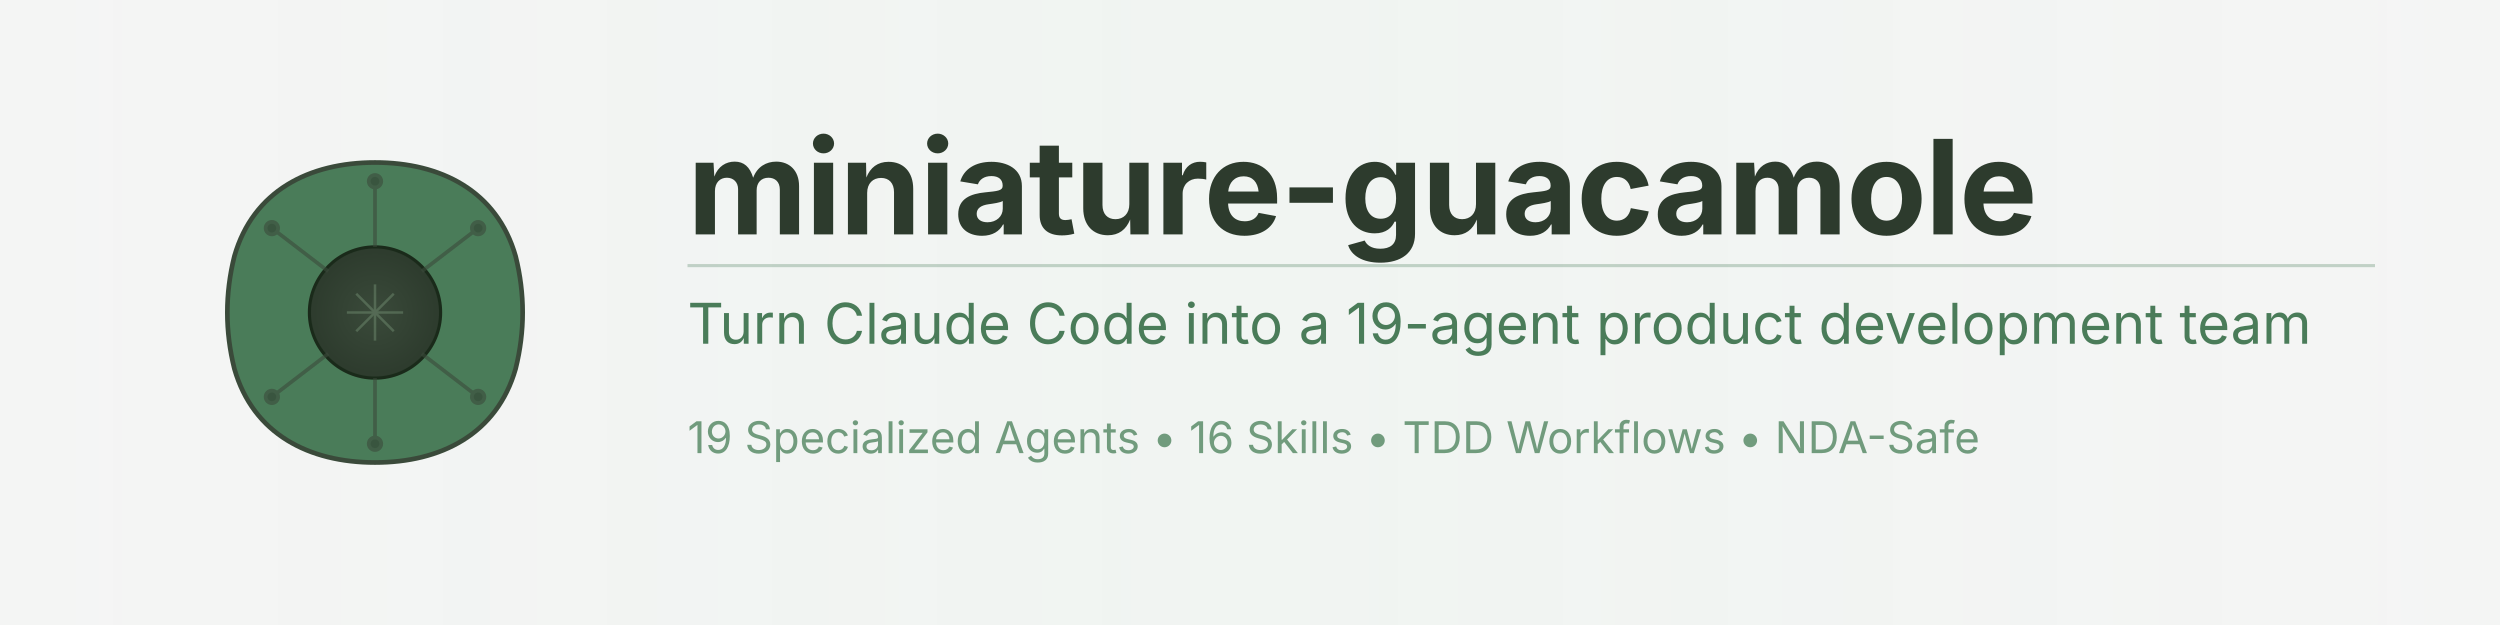
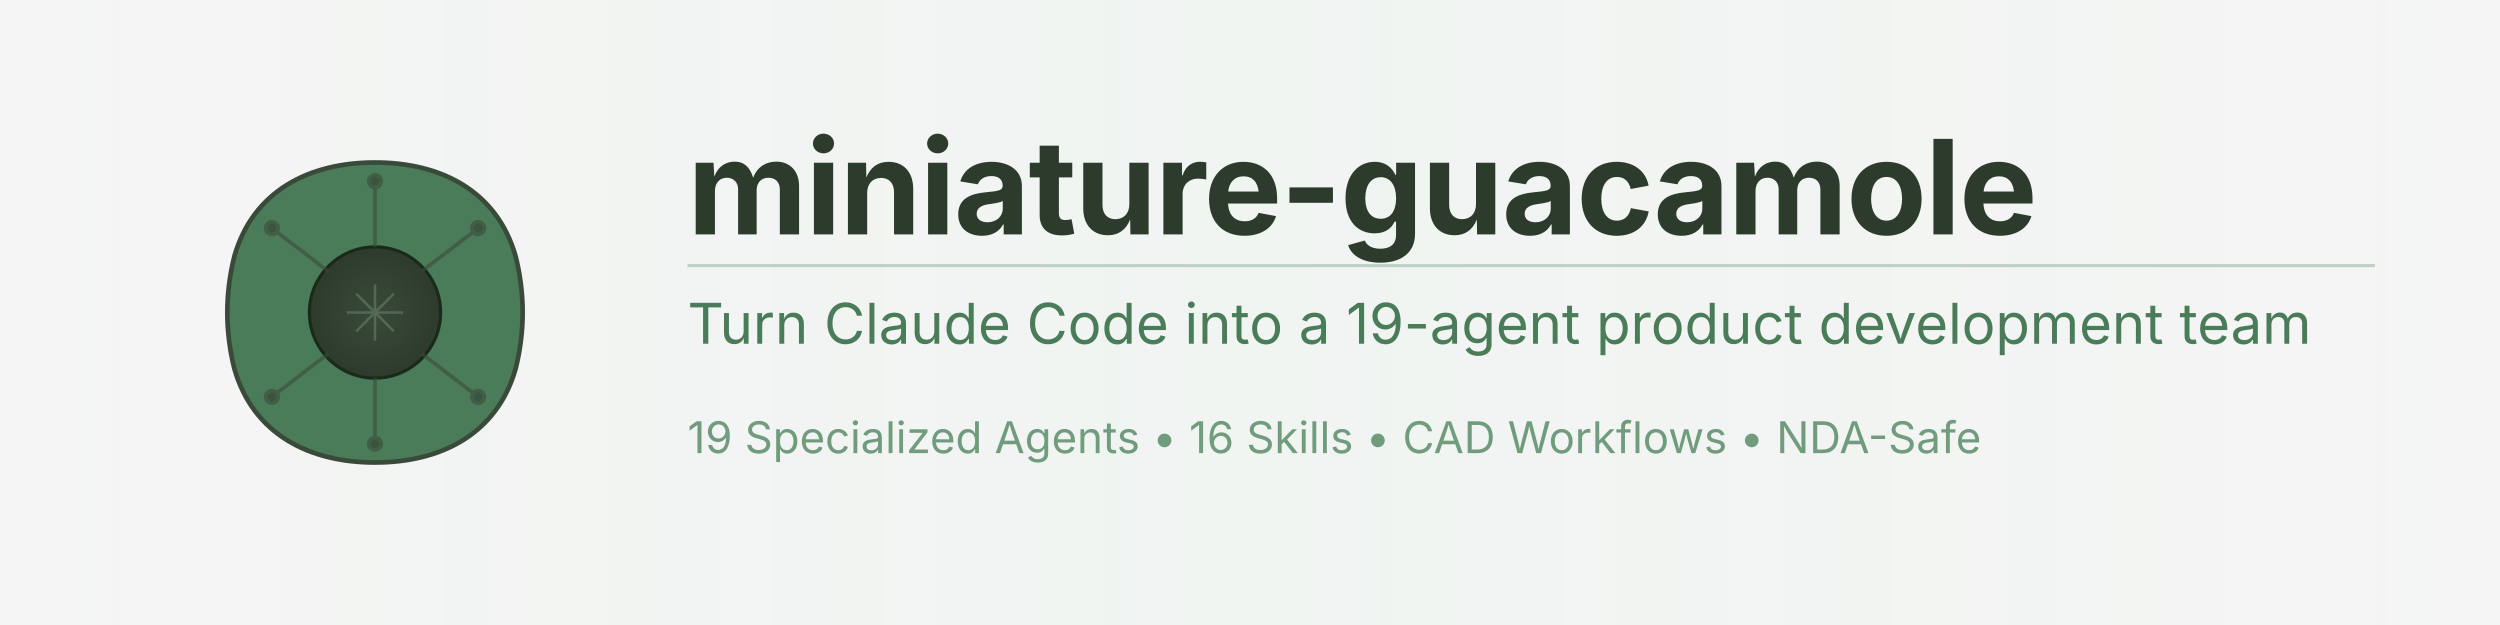
<svg xmlns="http://www.w3.org/2000/svg" width="800" height="200" viewBox="0 0 800 200">
  <defs>
    <linearGradient id="headerBg" x1="0%" y1="0%" x2="100%" y2="0%">
      <stop offset="0%" style="stop-color:#2D3B2D;stop-opacity:0.05" />
      <stop offset="50%" style="stop-color:#4A7C59;stop-opacity:0.08" />
      <stop offset="100%" style="stop-color:#2D3B2D;stop-opacity:0.05" />
    </linearGradient>
    <radialGradient id="pitGradientHeader" cx="50%" cy="50%">
      <stop offset="0%" style="stop-color:#3A4A3A;stop-opacity:1" />
      <stop offset="100%" style="stop-color:#2D3B2D;stop-opacity:1" />
    </radialGradient>
  </defs>
  <rect width="800" height="200" fill="url(#headerBg)" />
  <g transform="translate(60, 40)">
    <path d="M 60 12              C 81 12, 99 21, 105 42              C 108 54, 108 66, 105 78              C 99 99, 81 108, 60 108              C 39 108, 21 99, 15 78              C 12 66, 12 54, 15 42              C 21 21, 39 12, 60 12 Z" fill="#4A7C59" stroke="#3A4A3A" stroke-width="1.5" />
    <circle cx="60" cy="60" r="21" fill="url(#pitGradientHeader)" stroke="#1A2A1A" stroke-width="1" />
    <g opacity="0.4" stroke="#7C9C7C" stroke-width="0.8">
      <line x1="51" y1="60" x2="69" y2="60" />
      <line x1="60" y1="51" x2="60" y2="69" />
      <line x1="54" y1="54" x2="66" y2="66" />
      <line x1="66" y1="54" x2="54" y2="66" />
    </g>
    <g stroke="#3A4A3A" stroke-width="1.2" fill="none" opacity="0.6">
      <line x1="60" y1="39" x2="60" y2="18" />
      <circle cx="60" cy="18" r="2" fill="#2D3B2D" />
      <line x1="75" y1="46.8" x2="93" y2="33" />
      <circle cx="93" cy="33" r="2" fill="#2D3B2D" />
      <line x1="75" y1="73.2" x2="93" y2="87" />
      <circle cx="93" cy="87" r="2" fill="#2D3B2D" />
      <line x1="60" y1="81" x2="60" y2="102" />
      <circle cx="60" cy="102" r="2" fill="#2D3B2D" />
      <line x1="45" y1="73.2" x2="27" y2="87" />
      <circle cx="27" cy="87" r="2" fill="#2D3B2D" />
      <line x1="45" y1="46.8" x2="27" y2="33" />
      <circle cx="27" cy="33" r="2" fill="#2D3B2D" />
    </g>
  </g>
  <g>
    <text x="220" y="75" font-family="system-ui, -apple-system, sans-serif" font-size="42" font-weight="700" fill="#2D3B2D" letter-spacing="-0.5">
      miniature-guacamole
    </text>
    <text x="220" y="110" font-family="system-ui, -apple-system, sans-serif" font-size="18" font-weight="400" fill="#4A7C59">
      Turn Claude Code into a 19-agent product development team
    </text>
    <g font-family="system-ui, -apple-system, sans-serif" font-size="14" fill="#5A8C69" opacity="0.85">
-       <text x="220" y="145">19 Specialized Agents • 16 Skills • TDD Workflows • NDA-Safe</text>
+       <text x="220" y="145">19 Specialized Agents • 16 Skills • CAD Workflows • NDA-Safe</text>
    </g>
  </g>
  <line x1="220" y1="85" x2="760" y2="85" stroke="#4A7C59" stroke-width="1" opacity="0.3" />
</svg>
